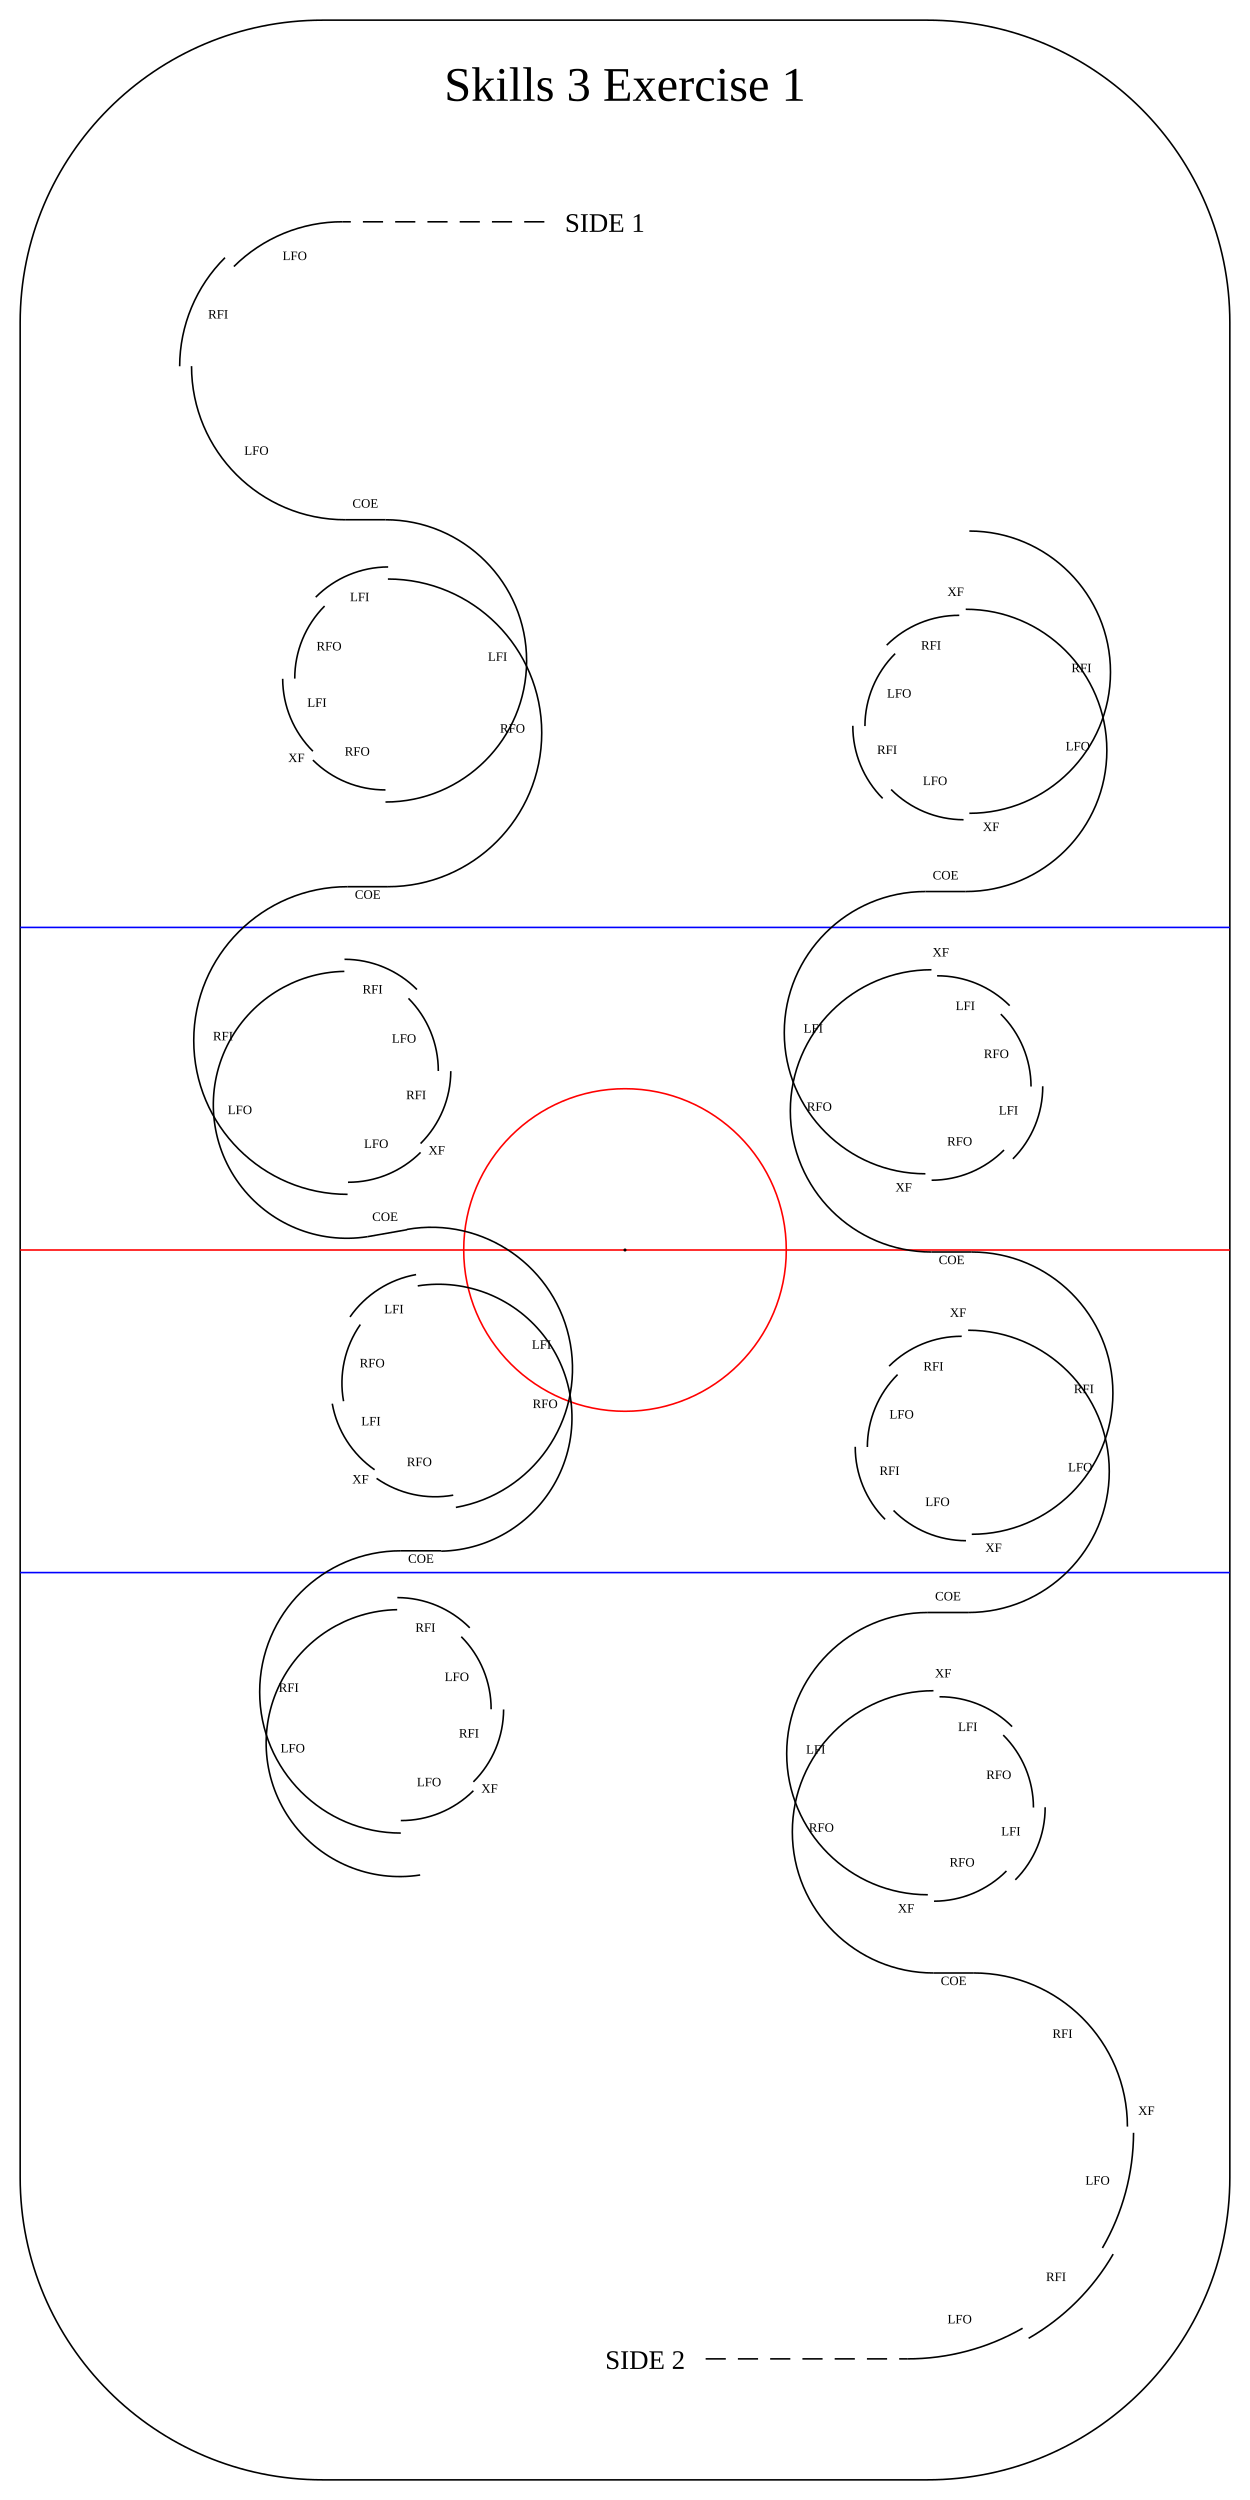
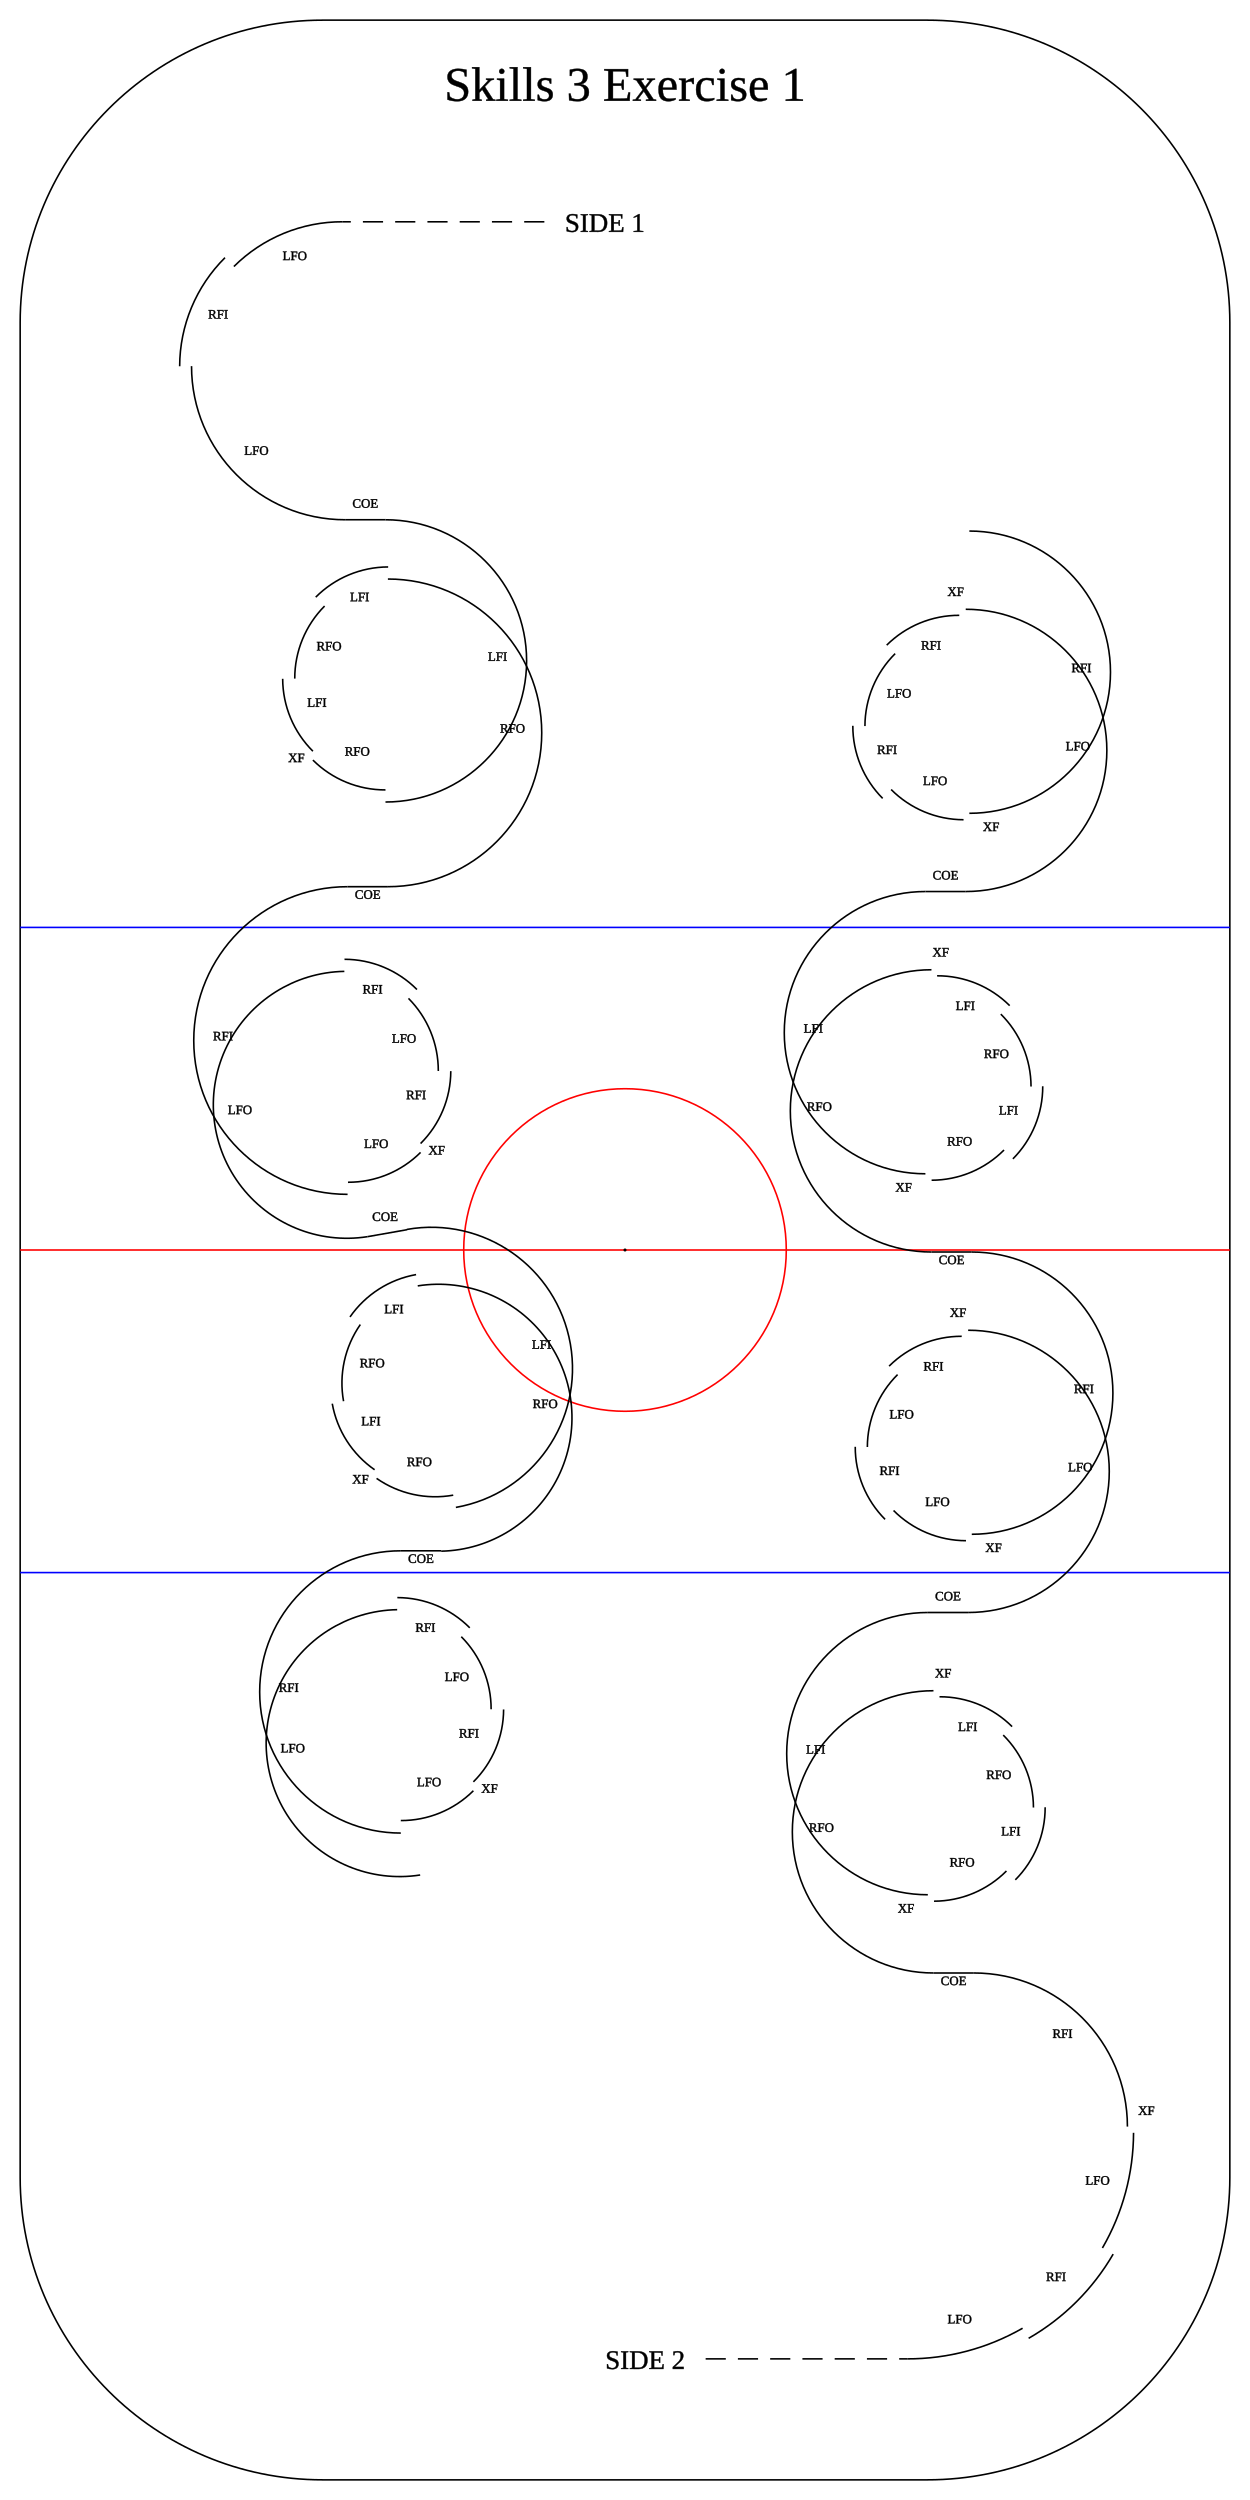
<svg xmlns="http://www.w3.org/2000/svg" xmlns:xlink="http://www.w3.org/1999/xlink" height="6200" viewBox="-50 -50 3100 6200" width="3100">
  <defs>
    <style>
text { text-anchor: middle } path,rect,circle { fill:none; }
</style>
    <g id="Rink">
      <clipPath id="clip-rink">
        <rect height="6100" rx="750" ry="750" width="3000" x="0" y="0" />
      </clipPath>
      <rect height="6100" rx="750" ry="750" style="text { text-anchor: middle } path,rect,circle { fill:none; } clip-path:url(#clip-rink)" width="3000" x="0" y="0" />
      <path d="M 0,3050 l 3000,0" style="stroke:red;" />
      <circle cx="1500" cy="3050" r="400" style="stroke:red;" />
      <circle cx="1500" cy="3050" r="2" style="fill: black;" />
      <path d="M 0,2250 l 3000,0" style="stroke: blue;" />
      <path d="M 0,3850 l 3000,0" style="stroke: blue;" />
    </g>
    <g id="Info" />
    <g id="LF[len=500,label=&quot; &quot;,style=&quot;dashed&quot;]">
      <path d="M 0,0 l 0,500" stroke-dasharray="50 30" />
    </g>
    <g id="LFO-[angle=45]">
      <path d="M 0,0 a 381,381 0 0 0 111,270" />
    </g>
    <g id="RFI-[angle=45]">
      <path d="M 0,0 a 381,381 0 0 0 111,270" />
    </g>
    <g id="LFO-CoE+[delta-angle=90,delta-len=500,flat-len=100]_0::LFO+[angle=90]">
      <path d="M 0,0 a 381,381 0 0 0 381,381" />
    </g>
    <g id="LFO-CoE+[delta-angle=90,delta-len=500,flat-len=100]_1::LF---[label=&quot;COE&quot;]">
      <path d="M 0,0 l 0,100" />
    </g>
    <g id="LFO-CoE+[delta-angle=90,delta-len=500,flat-len=100]_2::LFI&gt;&gt;&gt;[len=1100]">
      <path d="M 0,0 a 350,350 0 1 1 -700,0" />
    </g>
    <g id="RFO[angle=45,len=200]">
      <path d="M 0,0 a 254,254 0 0 1 -74,180" />
    </g>
    <g id="xf-LFI[angle=45,len=200]">
      <path d="M 0,0 a 254,254 0 0 1 -74,180" />
    </g>
    <g id="LFI[angle=45,len=200]">
      <path d="M 0,0 a 254,254 0 0 1 -74,180" />
    </g>
    <g id="RFO-CoE&gt;&gt;[len=1200,flat-len=100]_0::RFO&gt;&gt;&gt;[len=1200]">
      <path d="M 0,0 a 381,381 0 1 1 -763,0" />
    </g>
    <g id="RFO-CoE&gt;&gt;[len=1200,flat-len=100]_1::RF---[label=&quot;COE&quot;]">
      <path d="M 0,0 l 0,100" />
    </g>
    <g id="RFO-CoE&gt;&gt;[len=1200,flat-len=100]_2::RFI&gt;&gt;&gt;[len=1200]">
      <path d="M 0,0 a 381,381 0 1 0 763,0" />
    </g>
    <g id="LFO[angle=45,len=200]">
      <path d="M 0,0 a 254,254 0 0 0 74,180" />
    </g>
    <g id="xf-RFI[angle=45,len=200]">
      <path d="M 0,0 a 254,254 0 0 0 74,180" />
    </g>
    <g id="RFI[angle=45,len=200]">
      <path d="M 0,0 a 254,254 0 0 0 74,180" />
    </g>
    <g id="LFO-CoE[angle=190,len=1100,delta-angle=-10,flat-len=100]_0::LFO[angle=190,len=1100]">
      <path d="M 0,0 a 331,331 0 1 0 658,-57" />
    </g>
    <g id="LFO-CoE[angle=190,len=1100,delta-angle=-10,flat-len=100]_1::LF---[label=&quot;COE&quot;]">
      <path d="M 0,0 l 0,100" />
    </g>
    <g id="LFO-CoE[angle=190,len=1100,delta-angle=-10,flat-len=100]_2::LFI&gt;&gt;&gt;[len=1100]">
      <path d="M 0,0 a 350,350 0 1 1 -700,0" />
    </g>
    <g id="RFO-CoE[angle=190,len=1100,delta-angle=-10,flat-len=100]_0::RFO[angle=190,len=1100]">
      <path d="M 0,0 a 331,331 0 1 1 -658,-57" />
    </g>
    <g id="RFO-CoE[angle=190,len=1100,delta-angle=-10,flat-len=100]_1::RF---[label=&quot;COE&quot;]">
      <path d="M 0,0 l 0,100" />
    </g>
    <g id="RFO-CoE[angle=190,len=1100,delta-angle=-10,flat-len=100]_2::RFI&gt;&gt;&gt;[len=1100]">
      <path d="M 0,0 a 350,350 0 1 0 700,0" />
    </g>
    <g id="LFO[angle=190,len=1100]">
      <path d="M 0,0 a 331,331 0 1 0 658,-57" />
    </g>
    <g id="LFO-[angle=30]">
      <path d="M 0,0 a 572,572 0 0 0 76,286" />
    </g>
    <g id="RFI-[angle=30]">
      <path d="M 0,0 a 572,572 0 0 0 76,286" />
    </g>
    <g id="xf-RFI-CoE+[delta-angle=90,delta-len=500,flat-len=100]_0::xf-RFI+[angle=90]">
      <path d="M 0,0 a 381,381 0 0 0 381,381" />
    </g>
    <g id="xf-RFI-CoE+[delta-angle=90,delta-len=500,flat-len=100]_1::RF---[label=&quot;COE&quot;]">
      <path d="M 0,0 l 0,100" />
    </g>
    <g id="xf-RFI-CoE+[delta-angle=90,delta-len=500,flat-len=100]_2::RFO&gt;&gt;&gt;[len=1100]">
      <path d="M 0,0 a 350,350 0 1 1 -700,0" />
    </g>
    <g id="xf-LFI-CoE&gt;&gt;[len=1100,flat-len=100]_0::xf-LFI&gt;&gt;&gt;[len=1100]">
      <path d="M 0,0 a 350,350 0 1 1 -700,0" />
    </g>
    <g id="xf-LFI-CoE&gt;&gt;[len=1100,flat-len=100]_1::LF---[label=&quot;COE&quot;]">
      <path d="M 0,0 l 0,100" />
    </g>
    <g id="xf-LFI-CoE&gt;&gt;[len=1100,flat-len=100]_2::LFO&gt;&gt;&gt;[len=1100]">
      <path d="M 0,0 a 350,350 0 1 0 700,0" />
    </g>
    <g id="xf-RFI-CoE&gt;&gt;[len=1100,flat-len=100]_0::xf-RFI&gt;&gt;&gt;[len=1100]">
      <path d="M 0,0 a 350,350 0 1 0 700,0" />
    </g>
    <g id="xf-RFI-CoE&gt;&gt;[len=1100,flat-len=100]_1::RF---[label=&quot;COE&quot;]">
      <path d="M 0,0 l 0,100" />
    </g>
    <g id="xf-RFI-CoE&gt;&gt;[len=1100,flat-len=100]_2::RFO&gt;&gt;&gt;[len=1100]">
      <path d="M 0,0 a 350,350 0 1 1 -700,0" />
    </g>
    <g id="xf-RFI&gt;&gt;&gt;[len=1100]">
      <path d="M 0,0 a 350,350 0 1 0 700,0" />
    </g>
  </defs>
-   <use id="r_0_c_0_4" style="stroke-width:4; stroke: black;" transform="translate(0 0) rotate(0)" xlink:href="#Rink" />
-   <text style="font-size: 90pt;" x="1500" y="200">
+   <use id="r_0_c_0_4" style="stroke:black; stroke-width:4;" transform="translate(0 0) rotate(0)" xlink:href="#Rink" />
+   <text id="r_1_c_0_53" style="stroke:black; fill:black; font-size: 90pt;" x="1500" y="200">
Skills 3 Exercise 1
</text>
-   <text style="font-size:50pt;" x="1450" y="525">
+   <text id="r_4_c_0_46" style="stroke:black; fill:black; font-size:50pt;" x="1450" y="525">
SIDE 1
</text>
-   <use id="r_7_c_0_37" style="stroke-width:4; stroke: black;" transform="translate(1300 500) rotate(90)" xlink:href="#LF[len=500,label=&quot; &quot;,style=&quot;dashed&quot;]" />
-   <use id="r_8_c_0_22" style="stroke-width:4; stroke: black;" transform="translate(800 500) rotate(90)" xlink:href="#LFO-[angle=45]" />
-   <text style="font-size:24pt;" x="681" y="595">
- LFO
- </text>
-   <use id="r_9_c_0_22" style="stroke-width:4; stroke: black;" transform="translate(508 589) rotate(45)" xlink:href="#RFI-[angle=45]" />
-   <text style="font-size:24pt;" x="491" y="740">
- RFI
- </text>
-   <use id="r_11_c_0_68" style="stroke-width:4; stroke: black;" transform="translate(425 858) rotate(0)" xlink:href="#LFO-CoE+[delta-angle=90,delta-len=500,flat-len=100]_0::LFO+[angle=90]" />
-   <text style="font-size:24pt;" x="586" y="1078">
- LFO
- </text>
-   <use id="r_11_c_0_68_n2" style="stroke-width:4; stroke: black;" transform="translate(806 1239) rotate(270)" xlink:href="#LFO-CoE+[delta-angle=90,delta-len=500,flat-len=100]_1::LF---[label=&quot;COE&quot;]" />
-   <text style="font-size:24pt;" x="856" y="1209">
- COE
- </text>
-   <use id="r_11_c_0_68_n3" style="stroke-width:4; stroke: black;" transform="translate(906 1239) rotate(270)" xlink:href="#LFO-CoE+[delta-angle=90,delta-len=500,flat-len=100]_2::LFI&gt;&gt;&gt;[len=1100]" />
-   <text style="font-size:24pt;" x="1184" y="1589">
- LFI
- </text>
-   <use id="r_13_c_0_22" style="stroke-width:4; stroke: black;" transform="translate(906 1909) rotate(90)" xlink:href="#RFO[angle=45,len=200]" />
-   <text style="font-size:24pt;" x="836" y="1824">
- RFO
- </text>
-   <use id="r_14_c_0_25" style="stroke-width:4; stroke: black;" transform="translate(726 1813) rotate(135)" xlink:href="#xf-LFI[angle=45,len=200]" />
-   <text style="font-size:24pt;" x="736" y="1703">
- LFI
- </text>
-   <text style="font-size:24pt;" x="685" y="1840">
- XF
- </text>
-   <use id="r_15_c_0_22" style="stroke-width:4; stroke: black;" transform="translate(681 1633) rotate(180)" xlink:href="#RFO[angle=45,len=200]" />
-   <text style="font-size:24pt;" x="766" y="1563">
- RFO
- </text>
-   <use id="r_16_c_0_22" style="stroke-width:4; stroke: black;" transform="translate(733 1431) rotate(225)" xlink:href="#LFI[angle=45,len=200]" />
-   <text style="font-size:24pt;" x="842" y="1441">
- LFI
- </text>
-   <use id="r_18_c_0_41" style="stroke-width:4; stroke: black;" transform="translate(912 1386) rotate(270)" xlink:href="#RFO-CoE&gt;&gt;[len=1200,flat-len=100]_0::RFO&gt;&gt;&gt;[len=1200]" />
-   <text style="font-size:24pt;" x="1221" y="1767">
- RFO
- </text>
-   <use id="r_18_c_0_41_n2" style="stroke-width:4; stroke: black;" transform="translate(912 2149) rotate(90)" xlink:href="#RFO-CoE&gt;&gt;[len=1200,flat-len=100]_1::RF---[label=&quot;COE&quot;]" />
-   <text style="font-size:24pt;" x="862" y="2179">
- COE
- </text>
-   <use id="r_18_c_0_41_n3" style="stroke-width:4; stroke: black;" transform="translate(812 2149) rotate(90)" xlink:href="#RFO-CoE&gt;&gt;[len=1200,flat-len=100]_2::RFI&gt;&gt;&gt;[len=1200]" />
-   <text style="font-size:24pt;" x="503" y="2530">
- RFI
- </text>
-   <use id="r_20_c_0_22" style="stroke-width:4; stroke: black;" transform="translate(813 2882) rotate(270)" xlink:href="#LFO[angle=45,len=200]" />
-   <text style="font-size:24pt;" x="883" y="2797">
- LFO
- </text>
-   <use id="r_21_c_0_25" style="stroke-width:4; stroke: black;" transform="translate(993 2786) rotate(225)" xlink:href="#xf-RFI[angle=45,len=200]" />
-   <text style="font-size:24pt;" x="982" y="2676">
- RFI
- </text>
-   <text style="font-size:24pt;" x="1033" y="2813">
- XF
- </text>
-   <use id="r_22_c_0_22" style="stroke-width:4; stroke: black;" transform="translate(1037 2606) rotate(180)" xlink:href="#LFO[angle=45,len=200]" />
-   <text style="font-size:24pt;" x="952" y="2536">
- LFO
- </text>
-   <use id="r_23_c_0_22" style="stroke-width:4; stroke: black;" transform="translate(984 2404) rotate(135)" xlink:href="#RFI[angle=45,len=200]" />
-   <text style="font-size:24pt;" x="874" y="2414">
- RFI
- </text>
-   <use id="r_25_c_0_57" style="stroke-width:4; stroke: black;" transform="translate(804 2359) rotate(90)" xlink:href="#LFO-CoE[angle=190,len=1100,delta-angle=-10,flat-len=100]_0::LFO[angle=190,len=1100]" />
-   <text style="font-size:24pt;" x="545" y="2713">
- LFO
- </text>
-   <use id="r_25_c_0_57_n2" style="stroke-width:4; stroke: black;" transform="translate(861 3017) rotate(260)" xlink:href="#LFO-CoE[angle=190,len=1100,delta-angle=-10,flat-len=100]_1::LF---[label=&quot;COE&quot;]" />
-   <text style="font-size:24pt;" x="905" y="2978">
- COE
- </text>
-   <use id="r_25_c_0_57_n3" style="stroke-width:4; stroke: black;" transform="translate(959 2999) rotate(260)" xlink:href="#LFO-CoE[angle=190,len=1100,delta-angle=-10,flat-len=100]_2::LFI&gt;&gt;&gt;[len=1100]" />
-   <text style="font-size:24pt;" x="1293" y="3295">
- LFI
- </text>
-   <use id="r_27_c_0_22" style="stroke-width:4; stroke: black;" transform="translate(1074 3658) rotate(80)" xlink:href="#RFO[angle=45,len=200]" />
-   <text style="font-size:24pt;" x="990" y="3586">
- RFO
- </text>
-   <use id="r_28_c_0_25" style="stroke-width:4; stroke: black;" transform="translate(879 3595) rotate(125)" xlink:href="#xf-LFI[angle=45,len=200]" />
-   <text style="font-size:24pt;" x="870" y="3485">
- LFI
- </text>
-   <text style="font-size:24pt;" x="844" y="3629">
- XF
- </text>
-   <use id="r_29_c_0_22" style="stroke-width:4; stroke: black;" transform="translate(802 3425) rotate(170)" xlink:href="#RFO[angle=45,len=200]" />
-   <text style="font-size:24pt;" x="873" y="3341">
- RFO
- </text>
-   <use id="r_30_c_0_22" style="stroke-width:4; stroke: black;" transform="translate(818 3216) rotate(215)" xlink:href="#LFI[angle=45,len=200]" />
-   <text style="font-size:24pt;" x="927" y="3207">
- LFI
- </text>
-   <use id="r_32_c_0_57" style="stroke-width:4; stroke: black;" transform="translate(986 3139) rotate(260)" xlink:href="#RFO-CoE[angle=190,len=1100,delta-angle=-10,flat-len=100]_0::RFO[angle=190,len=1100]" />
-   <text style="font-size:24pt;" x="1302" y="3442">
- RFO
- </text>
-   <use id="r_32_c_0_57_n2" style="stroke-width:4; stroke: black;" transform="translate(1044 3796) rotate(90)" xlink:href="#RFO-CoE[angle=190,len=1100,delta-angle=-10,flat-len=100]_1::RF---[label=&quot;COE&quot;]" />
-   <text style="font-size:24pt;" x="994" y="3826">
- COE
- </text>
-   <use id="r_32_c_0_57_n3" style="stroke-width:4; stroke: black;" transform="translate(944 3796) rotate(90)" xlink:href="#RFO-CoE[angle=190,len=1100,delta-angle=-10,flat-len=100]_2::RFI&gt;&gt;&gt;[len=1100]" />
-   <text style="font-size:24pt;" x="666" y="4146">
- RFI
- </text>
-   <use id="r_34_c_0_22" style="stroke-width:4; stroke: black;" transform="translate(944 4465) rotate(270)" xlink:href="#LFO[angle=45,len=200]" />
-   <text style="font-size:24pt;" x="1014" y="4380">
- LFO
- </text>
-   <use id="r_35_c_0_25" style="stroke-width:4; stroke: black;" transform="translate(1124 4369) rotate(225)" xlink:href="#xf-RFI[angle=45,len=200]" />
-   <text style="font-size:24pt;" x="1113" y="4259">
- RFI
- </text>
-   <text style="font-size:24pt;" x="1164" y="4396">
- XF
- </text>
-   <use id="r_36_c_0_22" style="stroke-width:4; stroke: black;" transform="translate(1168 4189) rotate(180)" xlink:href="#LFO[angle=45,len=200]" />
-   <text style="font-size:24pt;" x="1083" y="4119">
- LFO
- </text>
-   <use id="r_37_c_0_22" style="stroke-width:4; stroke: black;" transform="translate(1115 3987) rotate(135)" xlink:href="#RFI[angle=45,len=200]" />
-   <text style="font-size:24pt;" x="1005" y="3997">
- RFI
- </text>
-   <use id="r_39_c_0_24" style="stroke-width:4; stroke: black;" transform="translate(935 3942) rotate(90)" xlink:href="#LFO[angle=190,len=1100]" />
-   <text style="font-size:24pt;" x="676" y="4296">
- LFO
- </text>
-   <text style="font-size:50pt;" x="1550" y="5825">
+   <use id="r_7_c_0_37" style="stroke:black; stroke-width:4;" transform="translate(1300 500) rotate(90)" xlink:href="#LF[len=500,label=&quot; &quot;,style=&quot;dashed&quot;]" />
+   <use id="r_8_c_0_22" style="stroke:black; stroke-width:4;" transform="translate(800 500) rotate(90)" xlink:href="#LFO-[angle=45]" />
+   <text id="r_8_c_0_22_n2" style="stroke:black; fill:black; font-size:24pt;" x="681" y="595">
+ LFO
+ </text>
+   <use id="r_9_c_0_22" style="stroke:black; stroke-width:4;" transform="translate(508 589) rotate(45)" xlink:href="#RFI-[angle=45]" />
+   <text id="r_9_c_0_22_n2" style="stroke:black; fill:black; font-size:24pt;" x="491" y="740">
+ RFI
+ </text>
+   <use id="r_11_c_0_68" style="stroke:black; stroke-width:4;" transform="translate(425 858) rotate(0)" xlink:href="#LFO-CoE+[delta-angle=90,delta-len=500,flat-len=100]_0::LFO+[angle=90]" />
+   <text id="r_11_c_0_68_n2" style="stroke:black; fill:black; font-size:24pt;" x="586" y="1078">
+ LFO
+ </text>
+   <use id="r_11_c_0_68_n3" style="stroke:black; stroke-width:4;" transform="translate(806 1239) rotate(270)" xlink:href="#LFO-CoE+[delta-angle=90,delta-len=500,flat-len=100]_1::LF---[label=&quot;COE&quot;]" />
+   <text id="r_11_c_0_68_n4" style="stroke:black; fill:black; font-size:24pt;" x="856" y="1209">
+ COE
+ </text>
+   <use id="r_11_c_0_68_n5" style="stroke:black; stroke-width:4;" transform="translate(906 1239) rotate(270)" xlink:href="#LFO-CoE+[delta-angle=90,delta-len=500,flat-len=100]_2::LFI&gt;&gt;&gt;[len=1100]" />
+   <text id="r_11_c_0_68_n6" style="stroke:black; fill:black; font-size:24pt;" x="1184" y="1589">
+ LFI
+ </text>
+   <use id="r_13_c_0_22" style="stroke:black; stroke-width:4;" transform="translate(906 1909) rotate(90)" xlink:href="#RFO[angle=45,len=200]" />
+   <text id="r_13_c_0_22_n2" style="stroke:black; fill:black; font-size:24pt;" x="836" y="1824">
+ RFO
+ </text>
+   <use id="r_14_c_0_25" style="stroke:black; stroke-width:4;" transform="translate(726 1813) rotate(135)" xlink:href="#xf-LFI[angle=45,len=200]" />
+   <text id="r_14_c_0_25_n2" style="stroke:black; fill:black; font-size:24pt;" x="736" y="1703">
+ LFI
+ </text>
+   <text id="r_14_c_0_25_n3" style="stroke:black; fill:black; font-size:24pt;" x="685" y="1840">
+ XF
+ </text>
+   <use id="r_15_c_0_22" style="stroke:black; stroke-width:4;" transform="translate(681 1633) rotate(180)" xlink:href="#RFO[angle=45,len=200]" />
+   <text id="r_15_c_0_22_n2" style="stroke:black; fill:black; font-size:24pt;" x="766" y="1563">
+ RFO
+ </text>
+   <use id="r_16_c_0_22" style="stroke:black; stroke-width:4;" transform="translate(733 1431) rotate(225)" xlink:href="#LFI[angle=45,len=200]" />
+   <text id="r_16_c_0_22_n2" style="stroke:black; fill:black; font-size:24pt;" x="842" y="1441">
+ LFI
+ </text>
+   <use id="r_18_c_0_41" style="stroke:black; stroke-width:4;" transform="translate(912 1386) rotate(270)" xlink:href="#RFO-CoE&gt;&gt;[len=1200,flat-len=100]_0::RFO&gt;&gt;&gt;[len=1200]" />
+   <text id="r_18_c_0_41_n2" style="stroke:black; fill:black; font-size:24pt;" x="1221" y="1767">
+ RFO
+ </text>
+   <use id="r_18_c_0_41_n3" style="stroke:black; stroke-width:4;" transform="translate(912 2149) rotate(90)" xlink:href="#RFO-CoE&gt;&gt;[len=1200,flat-len=100]_1::RF---[label=&quot;COE&quot;]" />
+   <text id="r_18_c_0_41_n4" style="stroke:black; fill:black; font-size:24pt;" x="862" y="2179">
+ COE
+ </text>
+   <use id="r_18_c_0_41_n5" style="stroke:black; stroke-width:4;" transform="translate(812 2149) rotate(90)" xlink:href="#RFO-CoE&gt;&gt;[len=1200,flat-len=100]_2::RFI&gt;&gt;&gt;[len=1200]" />
+   <text id="r_18_c_0_41_n6" style="stroke:black; fill:black; font-size:24pt;" x="503" y="2530">
+ RFI
+ </text>
+   <use id="r_20_c_0_22" style="stroke:black; stroke-width:4;" transform="translate(813 2882) rotate(270)" xlink:href="#LFO[angle=45,len=200]" />
+   <text id="r_20_c_0_22_n2" style="stroke:black; fill:black; font-size:24pt;" x="883" y="2797">
+ LFO
+ </text>
+   <use id="r_21_c_0_25" style="stroke:black; stroke-width:4;" transform="translate(993 2786) rotate(225)" xlink:href="#xf-RFI[angle=45,len=200]" />
+   <text id="r_21_c_0_25_n2" style="stroke:black; fill:black; font-size:24pt;" x="982" y="2676">
+ RFI
+ </text>
+   <text id="r_21_c_0_25_n3" style="stroke:black; fill:black; font-size:24pt;" x="1033" y="2813">
+ XF
+ </text>
+   <use id="r_22_c_0_22" style="stroke:black; stroke-width:4;" transform="translate(1037 2606) rotate(180)" xlink:href="#LFO[angle=45,len=200]" />
+   <text id="r_22_c_0_22_n2" style="stroke:black; fill:black; font-size:24pt;" x="952" y="2536">
+ LFO
+ </text>
+   <use id="r_23_c_0_22" style="stroke:black; stroke-width:4;" transform="translate(984 2404) rotate(135)" xlink:href="#RFI[angle=45,len=200]" />
+   <text id="r_23_c_0_22_n2" style="stroke:black; fill:black; font-size:24pt;" x="874" y="2414">
+ RFI
+ </text>
+   <use id="r_25_c_0_57" style="stroke:black; stroke-width:4;" transform="translate(804 2359) rotate(90)" xlink:href="#LFO-CoE[angle=190,len=1100,delta-angle=-10,flat-len=100]_0::LFO[angle=190,len=1100]" />
+   <text id="r_25_c_0_57_n2" style="stroke:black; fill:black; font-size:24pt;" x="545" y="2713">
+ LFO
+ </text>
+   <use id="r_25_c_0_57_n3" style="stroke:black; stroke-width:4;" transform="translate(861 3017) rotate(260)" xlink:href="#LFO-CoE[angle=190,len=1100,delta-angle=-10,flat-len=100]_1::LF---[label=&quot;COE&quot;]" />
+   <text id="r_25_c_0_57_n4" style="stroke:black; fill:black; font-size:24pt;" x="905" y="2978">
+ COE
+ </text>
+   <use id="r_25_c_0_57_n5" style="stroke:black; stroke-width:4;" transform="translate(959 2999) rotate(260)" xlink:href="#LFO-CoE[angle=190,len=1100,delta-angle=-10,flat-len=100]_2::LFI&gt;&gt;&gt;[len=1100]" />
+   <text id="r_25_c_0_57_n6" style="stroke:black; fill:black; font-size:24pt;" x="1293" y="3295">
+ LFI
+ </text>
+   <use id="r_27_c_0_22" style="stroke:black; stroke-width:4;" transform="translate(1074 3658) rotate(80)" xlink:href="#RFO[angle=45,len=200]" />
+   <text id="r_27_c_0_22_n2" style="stroke:black; fill:black; font-size:24pt;" x="990" y="3586">
+ RFO
+ </text>
+   <use id="r_28_c_0_25" style="stroke:black; stroke-width:4;" transform="translate(879 3595) rotate(125)" xlink:href="#xf-LFI[angle=45,len=200]" />
+   <text id="r_28_c_0_25_n2" style="stroke:black; fill:black; font-size:24pt;" x="870" y="3485">
+ LFI
+ </text>
+   <text id="r_28_c_0_25_n3" style="stroke:black; fill:black; font-size:24pt;" x="844" y="3629">
+ XF
+ </text>
+   <use id="r_29_c_0_22" style="stroke:black; stroke-width:4;" transform="translate(802 3425) rotate(170)" xlink:href="#RFO[angle=45,len=200]" />
+   <text id="r_29_c_0_22_n2" style="stroke:black; fill:black; font-size:24pt;" x="873" y="3341">
+ RFO
+ </text>
+   <use id="r_30_c_0_22" style="stroke:black; stroke-width:4;" transform="translate(818 3216) rotate(215)" xlink:href="#LFI[angle=45,len=200]" />
+   <text id="r_30_c_0_22_n2" style="stroke:black; fill:black; font-size:24pt;" x="927" y="3207">
+ LFI
+ </text>
+   <use id="r_32_c_0_57" style="stroke:black; stroke-width:4;" transform="translate(986 3139) rotate(260)" xlink:href="#RFO-CoE[angle=190,len=1100,delta-angle=-10,flat-len=100]_0::RFO[angle=190,len=1100]" />
+   <text id="r_32_c_0_57_n2" style="stroke:black; fill:black; font-size:24pt;" x="1302" y="3442">
+ RFO
+ </text>
+   <use id="r_32_c_0_57_n3" style="stroke:black; stroke-width:4;" transform="translate(1044 3796) rotate(90)" xlink:href="#RFO-CoE[angle=190,len=1100,delta-angle=-10,flat-len=100]_1::RF---[label=&quot;COE&quot;]" />
+   <text id="r_32_c_0_57_n4" style="stroke:black; fill:black; font-size:24pt;" x="994" y="3826">
+ COE
+ </text>
+   <use id="r_32_c_0_57_n5" style="stroke:black; stroke-width:4;" transform="translate(944 3796) rotate(90)" xlink:href="#RFO-CoE[angle=190,len=1100,delta-angle=-10,flat-len=100]_2::RFI&gt;&gt;&gt;[len=1100]" />
+   <text id="r_32_c_0_57_n6" style="stroke:black; fill:black; font-size:24pt;" x="666" y="4146">
+ RFI
+ </text>
+   <use id="r_34_c_0_22" style="stroke:black; stroke-width:4;" transform="translate(944 4465) rotate(270)" xlink:href="#LFO[angle=45,len=200]" />
+   <text id="r_34_c_0_22_n2" style="stroke:black; fill:black; font-size:24pt;" x="1014" y="4380">
+ LFO
+ </text>
+   <use id="r_35_c_0_25" style="stroke:black; stroke-width:4;" transform="translate(1124 4369) rotate(225)" xlink:href="#xf-RFI[angle=45,len=200]" />
+   <text id="r_35_c_0_25_n2" style="stroke:black; fill:black; font-size:24pt;" x="1113" y="4259">
+ RFI
+ </text>
+   <text id="r_35_c_0_25_n3" style="stroke:black; fill:black; font-size:24pt;" x="1164" y="4396">
+ XF
+ </text>
+   <use id="r_36_c_0_22" style="stroke:black; stroke-width:4;" transform="translate(1168 4189) rotate(180)" xlink:href="#LFO[angle=45,len=200]" />
+   <text id="r_36_c_0_22_n2" style="stroke:black; fill:black; font-size:24pt;" x="1083" y="4119">
+ LFO
+ </text>
+   <use id="r_37_c_0_22" style="stroke:black; stroke-width:4;" transform="translate(1115 3987) rotate(135)" xlink:href="#RFI[angle=45,len=200]" />
+   <text id="r_37_c_0_22_n2" style="stroke:black; fill:black; font-size:24pt;" x="1005" y="3997">
+ RFI
+ </text>
+   <use id="r_39_c_0_24" style="stroke:black; stroke-width:4;" transform="translate(935 3942) rotate(90)" xlink:href="#LFO[angle=190,len=1100]" />
+   <text id="r_39_c_0_24_n2" style="stroke:black; fill:black; font-size:24pt;" x="676" y="4296">
+ LFO
+ </text>
+   <text id="r_42_c_0_47" style="stroke:black; fill:black; font-size:50pt;" x="1550" y="5825">
SIDE 2
</text>
-   <use id="r_45_c_0_37" style="stroke-width:4; stroke: black;" transform="translate(1700 5800) rotate(270)" xlink:href="#LF[len=500,label=&quot; &quot;,style=&quot;dashed&quot;]" />
-   <use id="r_46_c_0_22" style="stroke-width:4; stroke: black;" transform="translate(2200 5800) rotate(270)" xlink:href="#LFO-[angle=30]" />
-   <text style="font-size:24pt;" x="2330" y="5712">
- LFO
- </text>
-   <use id="r_47_c_0_22" style="stroke-width:4; stroke: black;" transform="translate(2501 5749) rotate(240)" xlink:href="#RFI-[angle=30]" />
-   <text style="font-size:24pt;" x="2569" y="5607">
- RFI
- </text>
-   <use id="r_48_c_0_22" style="stroke-width:4; stroke: black;" transform="translate(2684 5525) rotate(210)" xlink:href="#LFO-[angle=30]" />
-   <text style="font-size:24pt;" x="2672" y="5368">
- LFO
- </text>
-   <use id="r_50_c_0_71" style="stroke-width:4; stroke: black;" transform="translate(2746 5224) rotate(180)" xlink:href="#xf-RFI-CoE+[delta-angle=90,delta-len=500,flat-len=100]_0::xf-RFI+[angle=90]" />
-   <text style="font-size:24pt;" x="2585" y="5004">
- RFI
- </text>
-   <text style="font-size:24pt;" x="2793" y="5195">
- XF
- </text>
-   <use id="r_50_c_0_71_n2" style="stroke-width:4; stroke: black;" transform="translate(2365 4843) rotate(90)" xlink:href="#xf-RFI-CoE+[delta-angle=90,delta-len=500,flat-len=100]_1::RF---[label=&quot;COE&quot;]" />
-   <text style="font-size:24pt;" x="2315" y="4873">
- COE
- </text>
-   <use id="r_50_c_0_71_n3" style="stroke-width:4; stroke: black;" transform="translate(2265 4843) rotate(90)" xlink:href="#xf-RFI-CoE+[delta-angle=90,delta-len=500,flat-len=100]_2::RFO&gt;&gt;&gt;[len=1100]" />
-   <text style="font-size:24pt;" x="1987" y="4493">
- RFO
- </text>
-   <use id="r_52_c_0_25" style="stroke-width:4; stroke: black;" transform="translate(2280 4158) rotate(270)" xlink:href="#xf-LFI[angle=45,len=200]" />
-   <text style="font-size:24pt;" x="2350" y="4243">
- LFI
- </text>
-   <text style="font-size:24pt;" x="2289" y="4110">
- XF
- </text>
-   <use id="r_53_c_0_22" style="stroke-width:4; stroke: black;" transform="translate(2438 4253) rotate(315)" xlink:href="#RFO[angle=45,len=200]" />
-   <text style="font-size:24pt;" x="2427" y="4362">
- RFO
- </text>
-   <use id="r_54_c_0_22" style="stroke-width:4; stroke: black;" transform="translate(2542 4432) rotate(0)" xlink:href="#LFI[angle=45,len=200]" />
-   <text style="font-size:24pt;" x="2457" y="4502">
- LFI
- </text>
-   <use id="r_55_c_0_22" style="stroke-width:4; stroke: black;" transform="translate(2446 4590) rotate(45)" xlink:href="#RFO[angle=45,len=200]" />
-   <text style="font-size:24pt;" x="2336" y="4579">
- RFO
- </text>
-   <use id="r_57_c_0_44" style="stroke-width:4; stroke: black;" transform="translate(2251 4649) rotate(90)" xlink:href="#xf-LFI-CoE&gt;&gt;[len=1100,flat-len=100]_0::xf-LFI&gt;&gt;&gt;[len=1100]" />
-   <text style="font-size:24pt;" x="1973" y="4299">
- LFI
- </text>
-   <text style="font-size:24pt;" x="2197" y="4693">
- XF
- </text>
-   <use id="r_57_c_0_44_n2" style="stroke-width:4; stroke: black;" transform="translate(2251 3949) rotate(270)" xlink:href="#xf-LFI-CoE&gt;&gt;[len=1100,flat-len=100]_1::LF---[label=&quot;COE&quot;]" />
-   <text style="font-size:24pt;" x="2301" y="3919">
- COE
- </text>
-   <use id="r_57_c_0_44_n3" style="stroke-width:4; stroke: black;" transform="translate(2351 3949) rotate(270)" xlink:href="#xf-LFI-CoE&gt;&gt;[len=1100,flat-len=100]_2::LFO&gt;&gt;&gt;[len=1100]" />
-   <text style="font-size:24pt;" x="2629" y="3599">
- LFO
- </text>
-   <use id="r_59_c_0_25" style="stroke-width:4; stroke: black;" transform="translate(2335 3264) rotate(90)" xlink:href="#xf-RFI[angle=45,len=200]" />
-   <text style="font-size:24pt;" x="2265" y="3349">
- RFI
- </text>
-   <text style="font-size:24pt;" x="2326" y="3216">
- XF
- </text>
-   <use id="r_60_c_0_22" style="stroke-width:4; stroke: black;" transform="translate(2176 3359) rotate(45)" xlink:href="#LFO[angle=45,len=200]" />
-   <text style="font-size:24pt;" x="2186" y="3468">
- LFO
- </text>
-   <use id="r_61_c_0_22" style="stroke-width:4; stroke: black;" transform="translate(2071 3538) rotate(0)" xlink:href="#RFI[angle=45,len=200]" />
-   <text style="font-size:24pt;" x="2156" y="3608">
- RFI
- </text>
-   <use id="r_62_c_0_22" style="stroke-width:4; stroke: black;" transform="translate(2166 3696) rotate(315)" xlink:href="#LFO[angle=45,len=200]" />
-   <text style="font-size:24pt;" x="2275" y="3685">
- LFO
- </text>
-   <use id="r_64_c_0_44" style="stroke-width:4; stroke: black;" transform="translate(2360 3755) rotate(270)" xlink:href="#xf-RFI-CoE&gt;&gt;[len=1100,flat-len=100]_0::xf-RFI&gt;&gt;&gt;[len=1100]" />
-   <text style="font-size:24pt;" x="2638" y="3405">
- RFI
- </text>
-   <text style="font-size:24pt;" x="2414" y="3799">
- XF
- </text>
-   <use id="r_64_c_0_44_n2" style="stroke-width:4; stroke: black;" transform="translate(2360 3055) rotate(90)" xlink:href="#xf-RFI-CoE&gt;&gt;[len=1100,flat-len=100]_1::RF---[label=&quot;COE&quot;]" />
-   <text style="font-size:24pt;" x="2310" y="3085">
- COE
- </text>
-   <use id="r_64_c_0_44_n3" style="stroke-width:4; stroke: black;" transform="translate(2260 3055) rotate(90)" xlink:href="#xf-RFI-CoE&gt;&gt;[len=1100,flat-len=100]_2::RFO&gt;&gt;&gt;[len=1100]" />
-   <text style="font-size:24pt;" x="1982" y="2705">
- RFO
- </text>
-   <use id="r_66_c_0_25" style="stroke-width:4; stroke: black;" transform="translate(2274 2370) rotate(270)" xlink:href="#xf-LFI[angle=45,len=200]" />
-   <text style="font-size:24pt;" x="2344" y="2455">
- LFI
- </text>
-   <text style="font-size:24pt;" x="2283" y="2322">
- XF
- </text>
-   <use id="r_67_c_0_22" style="stroke-width:4; stroke: black;" transform="translate(2432 2465) rotate(315)" xlink:href="#RFO[angle=45,len=200]" />
-   <text style="font-size:24pt;" x="2421" y="2574">
- RFO
- </text>
-   <use id="r_68_c_0_22" style="stroke-width:4; stroke: black;" transform="translate(2536 2644) rotate(0)" xlink:href="#LFI[angle=45,len=200]" />
-   <text style="font-size:24pt;" x="2451" y="2714">
- LFI
- </text>
-   <use id="r_69_c_0_22" style="stroke-width:4; stroke: black;" transform="translate(2440 2802) rotate(45)" xlink:href="#RFO[angle=45,len=200]" />
-   <text style="font-size:24pt;" x="2330" y="2791">
- RFO
- </text>
-   <use id="r_71_c_0_44" style="stroke-width:4; stroke: black;" transform="translate(2245 2861) rotate(90)" xlink:href="#xf-LFI-CoE&gt;&gt;[len=1100,flat-len=100]_0::xf-LFI&gt;&gt;&gt;[len=1100]" />
-   <text style="font-size:24pt;" x="1967" y="2511">
- LFI
- </text>
-   <text style="font-size:24pt;" x="2191" y="2905">
- XF
- </text>
-   <use id="r_71_c_0_44_n2" style="stroke-width:4; stroke: black;" transform="translate(2245 2161) rotate(270)" xlink:href="#xf-LFI-CoE&gt;&gt;[len=1100,flat-len=100]_1::LF---[label=&quot;COE&quot;]" />
-   <text style="font-size:24pt;" x="2295" y="2131">
- COE
- </text>
-   <use id="r_71_c_0_44_n3" style="stroke-width:4; stroke: black;" transform="translate(2345 2161) rotate(270)" xlink:href="#xf-LFI-CoE&gt;&gt;[len=1100,flat-len=100]_2::LFO&gt;&gt;&gt;[len=1100]" />
-   <text style="font-size:24pt;" x="2623" y="1811">
- LFO
- </text>
-   <use id="r_73_c_0_25" style="stroke-width:4; stroke: black;" transform="translate(2329 1476) rotate(90)" xlink:href="#xf-RFI[angle=45,len=200]" />
-   <text style="font-size:24pt;" x="2259" y="1561">
- RFI
- </text>
-   <text style="font-size:24pt;" x="2320" y="1428">
- XF
- </text>
-   <use id="r_74_c_0_22" style="stroke-width:4; stroke: black;" transform="translate(2170 1571) rotate(45)" xlink:href="#LFO[angle=45,len=200]" />
-   <text style="font-size:24pt;" x="2180" y="1680">
- LFO
- </text>
-   <use id="r_75_c_0_22" style="stroke-width:4; stroke: black;" transform="translate(2065 1750) rotate(0)" xlink:href="#RFI[angle=45,len=200]" />
-   <text style="font-size:24pt;" x="2150" y="1820">
- RFI
- </text>
-   <use id="r_76_c_0_22" style="stroke-width:4; stroke: black;" transform="translate(2160 1908) rotate(315)" xlink:href="#LFO[angle=45,len=200]" />
-   <text style="font-size:24pt;" x="2269" y="1897">
- LFO
- </text>
-   <use id="r_78_c_0_27" style="stroke-width:4; stroke: black;" transform="translate(2354 1967) rotate(270)" xlink:href="#xf-RFI&gt;&gt;&gt;[len=1100]" />
-   <text style="font-size:24pt;" x="2632" y="1617">
- RFI
- </text>
-   <text style="font-size:24pt;" x="2408" y="2011">
+   <use id="r_45_c_0_37" style="stroke:black; stroke-width:4;" transform="translate(1700 5800) rotate(270)" xlink:href="#LF[len=500,label=&quot; &quot;,style=&quot;dashed&quot;]" />
+   <use id="r_46_c_0_22" style="stroke:black; stroke-width:4;" transform="translate(2200 5800) rotate(270)" xlink:href="#LFO-[angle=30]" />
+   <text id="r_46_c_0_22_n2" style="stroke:black; fill:black; font-size:24pt;" x="2330" y="5712">
+ LFO
+ </text>
+   <use id="r_47_c_0_22" style="stroke:black; stroke-width:4;" transform="translate(2501 5749) rotate(240)" xlink:href="#RFI-[angle=30]" />
+   <text id="r_47_c_0_22_n2" style="stroke:black; fill:black; font-size:24pt;" x="2569" y="5607">
+ RFI
+ </text>
+   <use id="r_48_c_0_22" style="stroke:black; stroke-width:4;" transform="translate(2684 5525) rotate(210)" xlink:href="#LFO-[angle=30]" />
+   <text id="r_48_c_0_22_n2" style="stroke:black; fill:black; font-size:24pt;" x="2672" y="5368">
+ LFO
+ </text>
+   <use id="r_50_c_0_71" style="stroke:black; stroke-width:4;" transform="translate(2746 5224) rotate(180)" xlink:href="#xf-RFI-CoE+[delta-angle=90,delta-len=500,flat-len=100]_0::xf-RFI+[angle=90]" />
+   <text id="r_50_c_0_71_n2" style="stroke:black; fill:black; font-size:24pt;" x="2585" y="5004">
+ RFI
+ </text>
+   <text id="r_50_c_0_71_n3" style="stroke:black; fill:black; font-size:24pt;" x="2793" y="5195">
+ XF
+ </text>
+   <use id="r_50_c_0_71_n4" style="stroke:black; stroke-width:4;" transform="translate(2365 4843) rotate(90)" xlink:href="#xf-RFI-CoE+[delta-angle=90,delta-len=500,flat-len=100]_1::RF---[label=&quot;COE&quot;]" />
+   <text id="r_50_c_0_71_n5" style="stroke:black; fill:black; font-size:24pt;" x="2315" y="4873">
+ COE
+ </text>
+   <use id="r_50_c_0_71_n6" style="stroke:black; stroke-width:4;" transform="translate(2265 4843) rotate(90)" xlink:href="#xf-RFI-CoE+[delta-angle=90,delta-len=500,flat-len=100]_2::RFO&gt;&gt;&gt;[len=1100]" />
+   <text id="r_50_c_0_71_n7" style="stroke:black; fill:black; font-size:24pt;" x="1987" y="4493">
+ RFO
+ </text>
+   <use id="r_52_c_0_25" style="stroke:black; stroke-width:4;" transform="translate(2280 4158) rotate(270)" xlink:href="#xf-LFI[angle=45,len=200]" />
+   <text id="r_52_c_0_25_n2" style="stroke:black; fill:black; font-size:24pt;" x="2350" y="4243">
+ LFI
+ </text>
+   <text id="r_52_c_0_25_n3" style="stroke:black; fill:black; font-size:24pt;" x="2289" y="4110">
+ XF
+ </text>
+   <use id="r_53_c_0_22" style="stroke:black; stroke-width:4;" transform="translate(2438 4253) rotate(315)" xlink:href="#RFO[angle=45,len=200]" />
+   <text id="r_53_c_0_22_n2" style="stroke:black; fill:black; font-size:24pt;" x="2427" y="4362">
+ RFO
+ </text>
+   <use id="r_54_c_0_22" style="stroke:black; stroke-width:4;" transform="translate(2542 4432) rotate(0)" xlink:href="#LFI[angle=45,len=200]" />
+   <text id="r_54_c_0_22_n2" style="stroke:black; fill:black; font-size:24pt;" x="2457" y="4502">
+ LFI
+ </text>
+   <use id="r_55_c_0_22" style="stroke:black; stroke-width:4;" transform="translate(2446 4590) rotate(45)" xlink:href="#RFO[angle=45,len=200]" />
+   <text id="r_55_c_0_22_n2" style="stroke:black; fill:black; font-size:24pt;" x="2336" y="4579">
+ RFO
+ </text>
+   <use id="r_57_c_0_44" style="stroke:black; stroke-width:4;" transform="translate(2251 4649) rotate(90)" xlink:href="#xf-LFI-CoE&gt;&gt;[len=1100,flat-len=100]_0::xf-LFI&gt;&gt;&gt;[len=1100]" />
+   <text id="r_57_c_0_44_n2" style="stroke:black; fill:black; font-size:24pt;" x="1973" y="4299">
+ LFI
+ </text>
+   <text id="r_57_c_0_44_n3" style="stroke:black; fill:black; font-size:24pt;" x="2197" y="4693">
+ XF
+ </text>
+   <use id="r_57_c_0_44_n4" style="stroke:black; stroke-width:4;" transform="translate(2251 3949) rotate(270)" xlink:href="#xf-LFI-CoE&gt;&gt;[len=1100,flat-len=100]_1::LF---[label=&quot;COE&quot;]" />
+   <text id="r_57_c_0_44_n5" style="stroke:black; fill:black; font-size:24pt;" x="2301" y="3919">
+ COE
+ </text>
+   <use id="r_57_c_0_44_n6" style="stroke:black; stroke-width:4;" transform="translate(2351 3949) rotate(270)" xlink:href="#xf-LFI-CoE&gt;&gt;[len=1100,flat-len=100]_2::LFO&gt;&gt;&gt;[len=1100]" />
+   <text id="r_57_c_0_44_n7" style="stroke:black; fill:black; font-size:24pt;" x="2629" y="3599">
+ LFO
+ </text>
+   <use id="r_59_c_0_25" style="stroke:black; stroke-width:4;" transform="translate(2335 3264) rotate(90)" xlink:href="#xf-RFI[angle=45,len=200]" />
+   <text id="r_59_c_0_25_n2" style="stroke:black; fill:black; font-size:24pt;" x="2265" y="3349">
+ RFI
+ </text>
+   <text id="r_59_c_0_25_n3" style="stroke:black; fill:black; font-size:24pt;" x="2326" y="3216">
+ XF
+ </text>
+   <use id="r_60_c_0_22" style="stroke:black; stroke-width:4;" transform="translate(2176 3359) rotate(45)" xlink:href="#LFO[angle=45,len=200]" />
+   <text id="r_60_c_0_22_n2" style="stroke:black; fill:black; font-size:24pt;" x="2186" y="3468">
+ LFO
+ </text>
+   <use id="r_61_c_0_22" style="stroke:black; stroke-width:4;" transform="translate(2071 3538) rotate(0)" xlink:href="#RFI[angle=45,len=200]" />
+   <text id="r_61_c_0_22_n2" style="stroke:black; fill:black; font-size:24pt;" x="2156" y="3608">
+ RFI
+ </text>
+   <use id="r_62_c_0_22" style="stroke:black; stroke-width:4;" transform="translate(2166 3696) rotate(315)" xlink:href="#LFO[angle=45,len=200]" />
+   <text id="r_62_c_0_22_n2" style="stroke:black; fill:black; font-size:24pt;" x="2275" y="3685">
+ LFO
+ </text>
+   <use id="r_64_c_0_44" style="stroke:black; stroke-width:4;" transform="translate(2360 3755) rotate(270)" xlink:href="#xf-RFI-CoE&gt;&gt;[len=1100,flat-len=100]_0::xf-RFI&gt;&gt;&gt;[len=1100]" />
+   <text id="r_64_c_0_44_n2" style="stroke:black; fill:black; font-size:24pt;" x="2638" y="3405">
+ RFI
+ </text>
+   <text id="r_64_c_0_44_n3" style="stroke:black; fill:black; font-size:24pt;" x="2414" y="3799">
+ XF
+ </text>
+   <use id="r_64_c_0_44_n4" style="stroke:black; stroke-width:4;" transform="translate(2360 3055) rotate(90)" xlink:href="#xf-RFI-CoE&gt;&gt;[len=1100,flat-len=100]_1::RF---[label=&quot;COE&quot;]" />
+   <text id="r_64_c_0_44_n5" style="stroke:black; fill:black; font-size:24pt;" x="2310" y="3085">
+ COE
+ </text>
+   <use id="r_64_c_0_44_n6" style="stroke:black; stroke-width:4;" transform="translate(2260 3055) rotate(90)" xlink:href="#xf-RFI-CoE&gt;&gt;[len=1100,flat-len=100]_2::RFO&gt;&gt;&gt;[len=1100]" />
+   <text id="r_64_c_0_44_n7" style="stroke:black; fill:black; font-size:24pt;" x="1982" y="2705">
+ RFO
+ </text>
+   <use id="r_66_c_0_25" style="stroke:black; stroke-width:4;" transform="translate(2274 2370) rotate(270)" xlink:href="#xf-LFI[angle=45,len=200]" />
+   <text id="r_66_c_0_25_n2" style="stroke:black; fill:black; font-size:24pt;" x="2344" y="2455">
+ LFI
+ </text>
+   <text id="r_66_c_0_25_n3" style="stroke:black; fill:black; font-size:24pt;" x="2283" y="2322">
+ XF
+ </text>
+   <use id="r_67_c_0_22" style="stroke:black; stroke-width:4;" transform="translate(2432 2465) rotate(315)" xlink:href="#RFO[angle=45,len=200]" />
+   <text id="r_67_c_0_22_n2" style="stroke:black; fill:black; font-size:24pt;" x="2421" y="2574">
+ RFO
+ </text>
+   <use id="r_68_c_0_22" style="stroke:black; stroke-width:4;" transform="translate(2536 2644) rotate(0)" xlink:href="#LFI[angle=45,len=200]" />
+   <text id="r_68_c_0_22_n2" style="stroke:black; fill:black; font-size:24pt;" x="2451" y="2714">
+ LFI
+ </text>
+   <use id="r_69_c_0_22" style="stroke:black; stroke-width:4;" transform="translate(2440 2802) rotate(45)" xlink:href="#RFO[angle=45,len=200]" />
+   <text id="r_69_c_0_22_n2" style="stroke:black; fill:black; font-size:24pt;" x="2330" y="2791">
+ RFO
+ </text>
+   <use id="r_71_c_0_44" style="stroke:black; stroke-width:4;" transform="translate(2245 2861) rotate(90)" xlink:href="#xf-LFI-CoE&gt;&gt;[len=1100,flat-len=100]_0::xf-LFI&gt;&gt;&gt;[len=1100]" />
+   <text id="r_71_c_0_44_n2" style="stroke:black; fill:black; font-size:24pt;" x="1967" y="2511">
+ LFI
+ </text>
+   <text id="r_71_c_0_44_n3" style="stroke:black; fill:black; font-size:24pt;" x="2191" y="2905">
+ XF
+ </text>
+   <use id="r_71_c_0_44_n4" style="stroke:black; stroke-width:4;" transform="translate(2245 2161) rotate(270)" xlink:href="#xf-LFI-CoE&gt;&gt;[len=1100,flat-len=100]_1::LF---[label=&quot;COE&quot;]" />
+   <text id="r_71_c_0_44_n5" style="stroke:black; fill:black; font-size:24pt;" x="2295" y="2131">
+ COE
+ </text>
+   <use id="r_71_c_0_44_n6" style="stroke:black; stroke-width:4;" transform="translate(2345 2161) rotate(270)" xlink:href="#xf-LFI-CoE&gt;&gt;[len=1100,flat-len=100]_2::LFO&gt;&gt;&gt;[len=1100]" />
+   <text id="r_71_c_0_44_n7" style="stroke:black; fill:black; font-size:24pt;" x="2623" y="1811">
+ LFO
+ </text>
+   <use id="r_73_c_0_25" style="stroke:black; stroke-width:4;" transform="translate(2329 1476) rotate(90)" xlink:href="#xf-RFI[angle=45,len=200]" />
+   <text id="r_73_c_0_25_n2" style="stroke:black; fill:black; font-size:24pt;" x="2259" y="1561">
+ RFI
+ </text>
+   <text id="r_73_c_0_25_n3" style="stroke:black; fill:black; font-size:24pt;" x="2320" y="1428">
+ XF
+ </text>
+   <use id="r_74_c_0_22" style="stroke:black; stroke-width:4;" transform="translate(2170 1571) rotate(45)" xlink:href="#LFO[angle=45,len=200]" />
+   <text id="r_74_c_0_22_n2" style="stroke:black; fill:black; font-size:24pt;" x="2180" y="1680">
+ LFO
+ </text>
+   <use id="r_75_c_0_22" style="stroke:black; stroke-width:4;" transform="translate(2065 1750) rotate(0)" xlink:href="#RFI[angle=45,len=200]" />
+   <text id="r_75_c_0_22_n2" style="stroke:black; fill:black; font-size:24pt;" x="2150" y="1820">
+ RFI
+ </text>
+   <use id="r_76_c_0_22" style="stroke:black; stroke-width:4;" transform="translate(2160 1908) rotate(315)" xlink:href="#LFO[angle=45,len=200]" />
+   <text id="r_76_c_0_22_n2" style="stroke:black; fill:black; font-size:24pt;" x="2269" y="1897">
+ LFO
+ </text>
+   <use id="r_78_c_0_27" style="stroke:black; stroke-width:4;" transform="translate(2354 1967) rotate(270)" xlink:href="#xf-RFI&gt;&gt;&gt;[len=1100]" />
+   <text id="r_78_c_0_27_n2" style="stroke:black; fill:black; font-size:24pt;" x="2632" y="1617">
+ RFI
+ </text>
+   <text id="r_78_c_0_27_n3" style="stroke:black; fill:black; font-size:24pt;" x="2408" y="2011">
XF
</text>
</svg>
